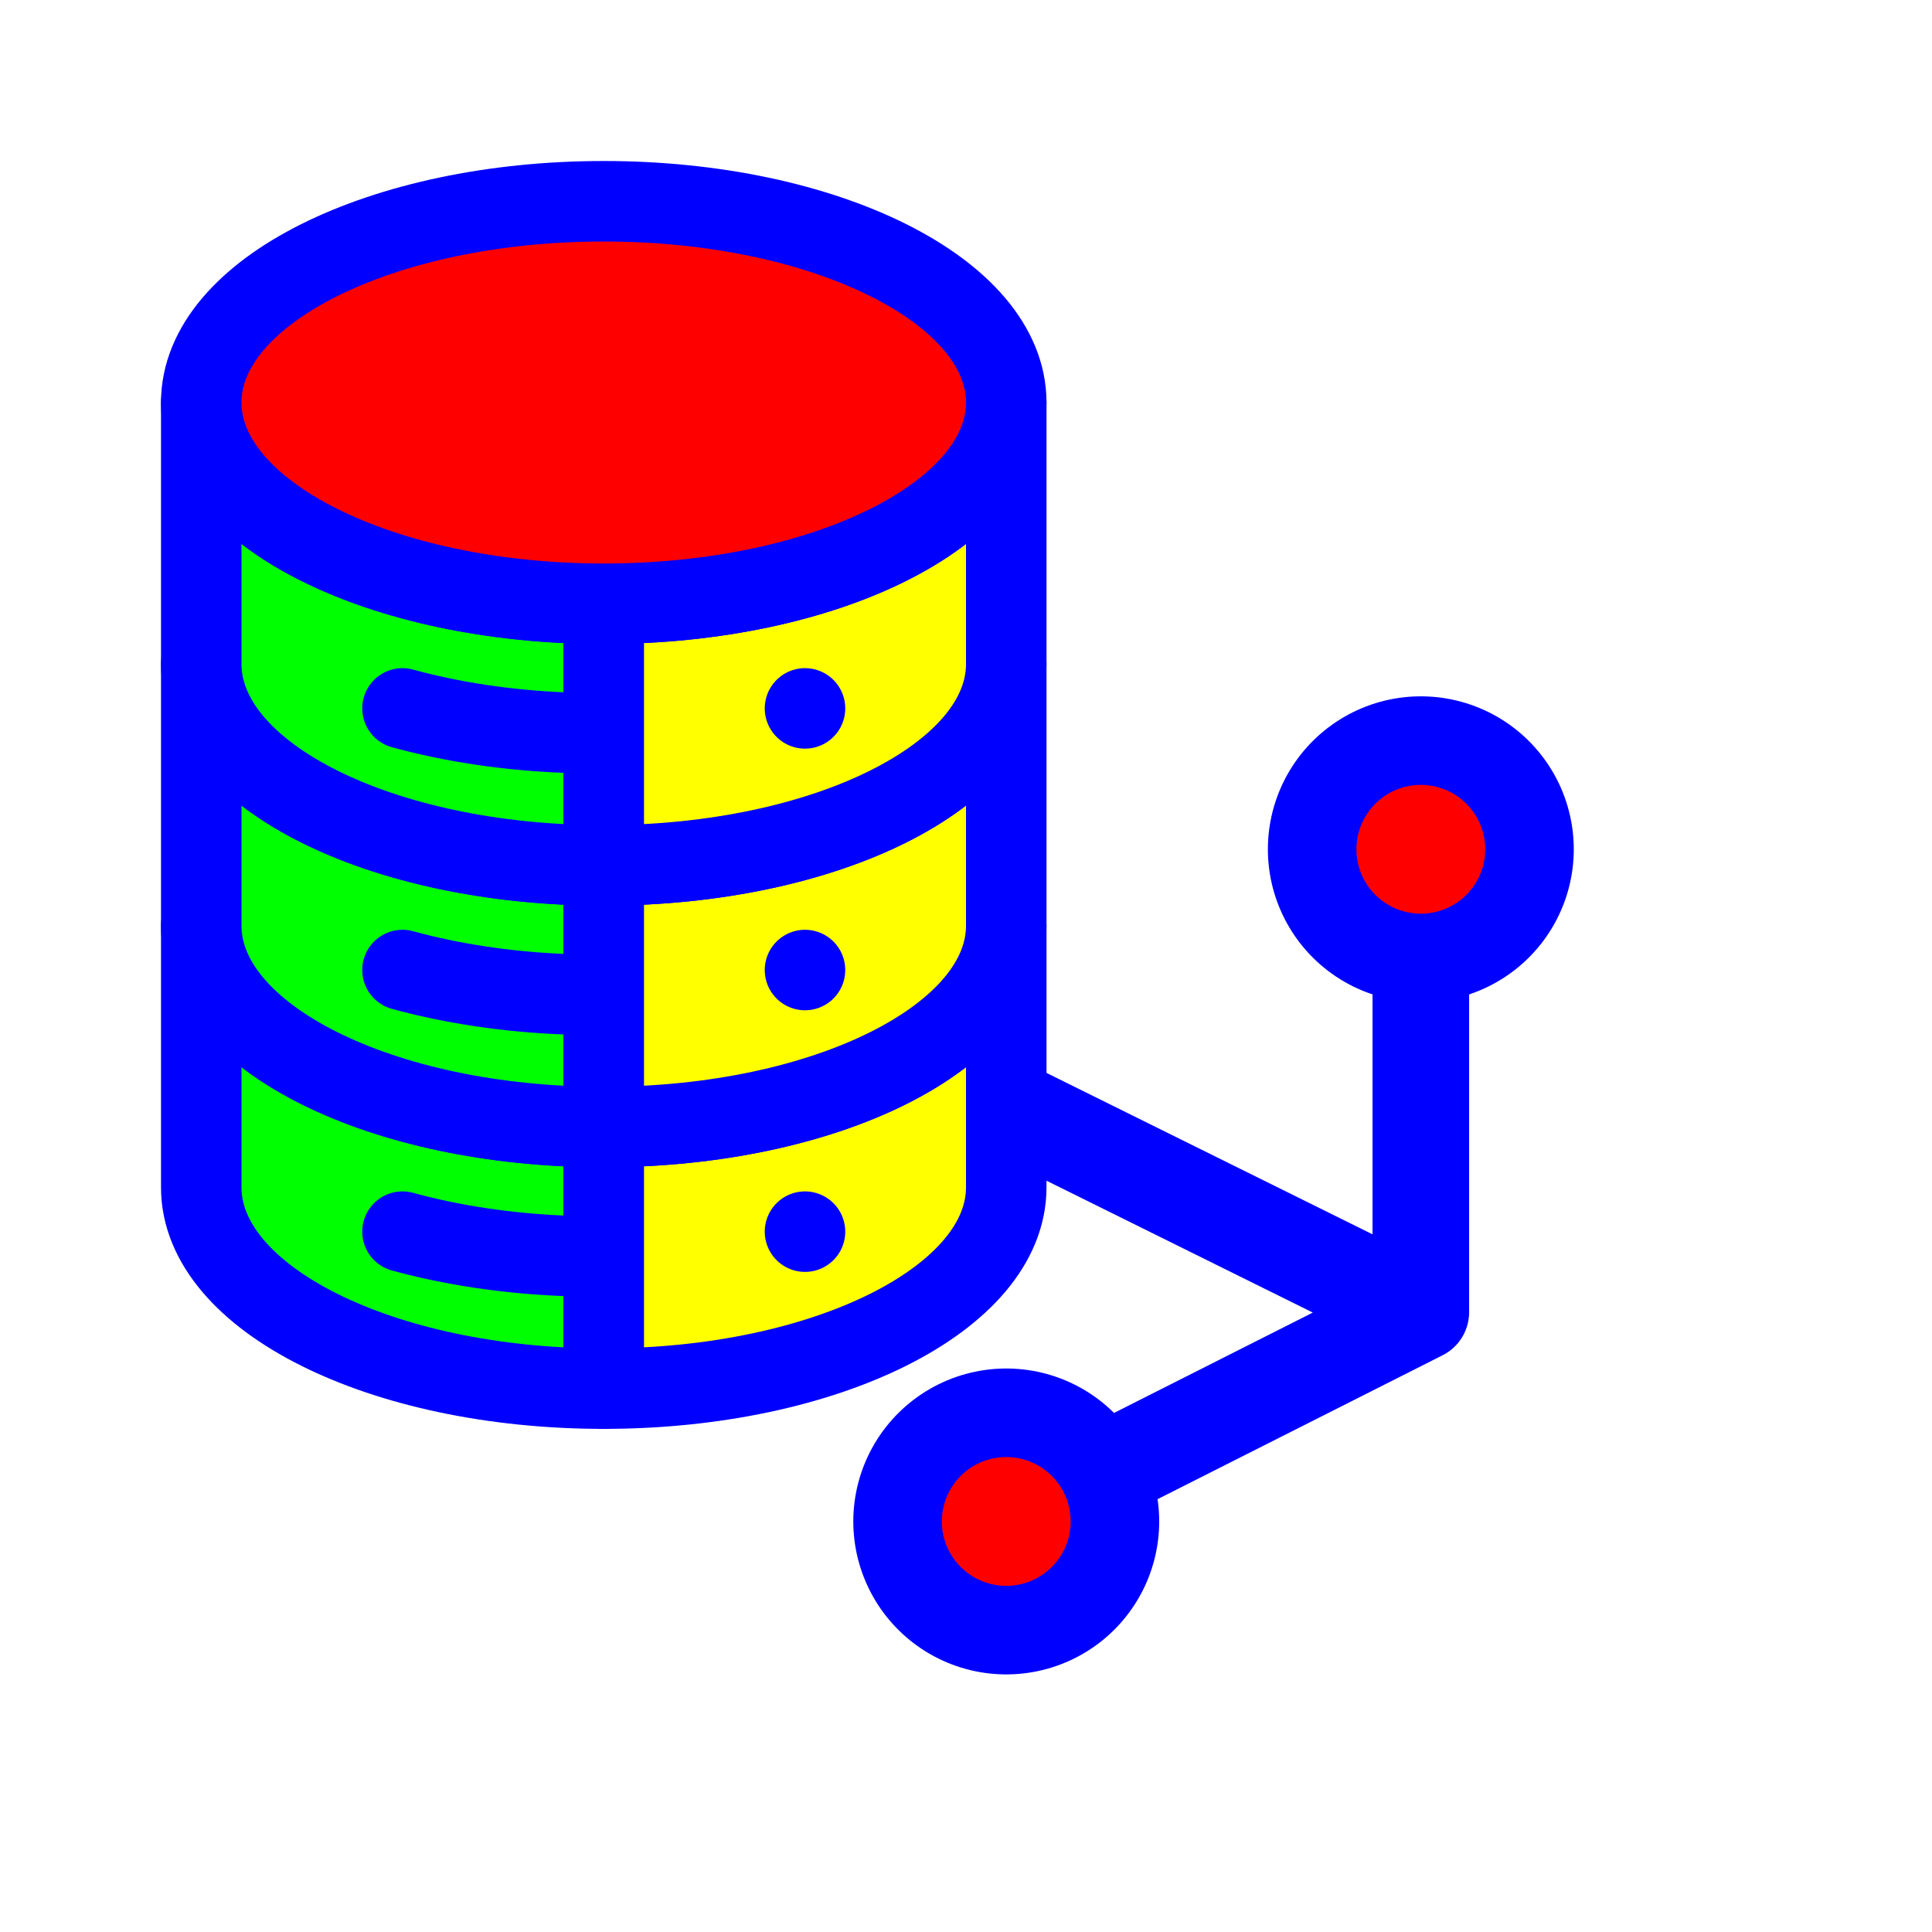
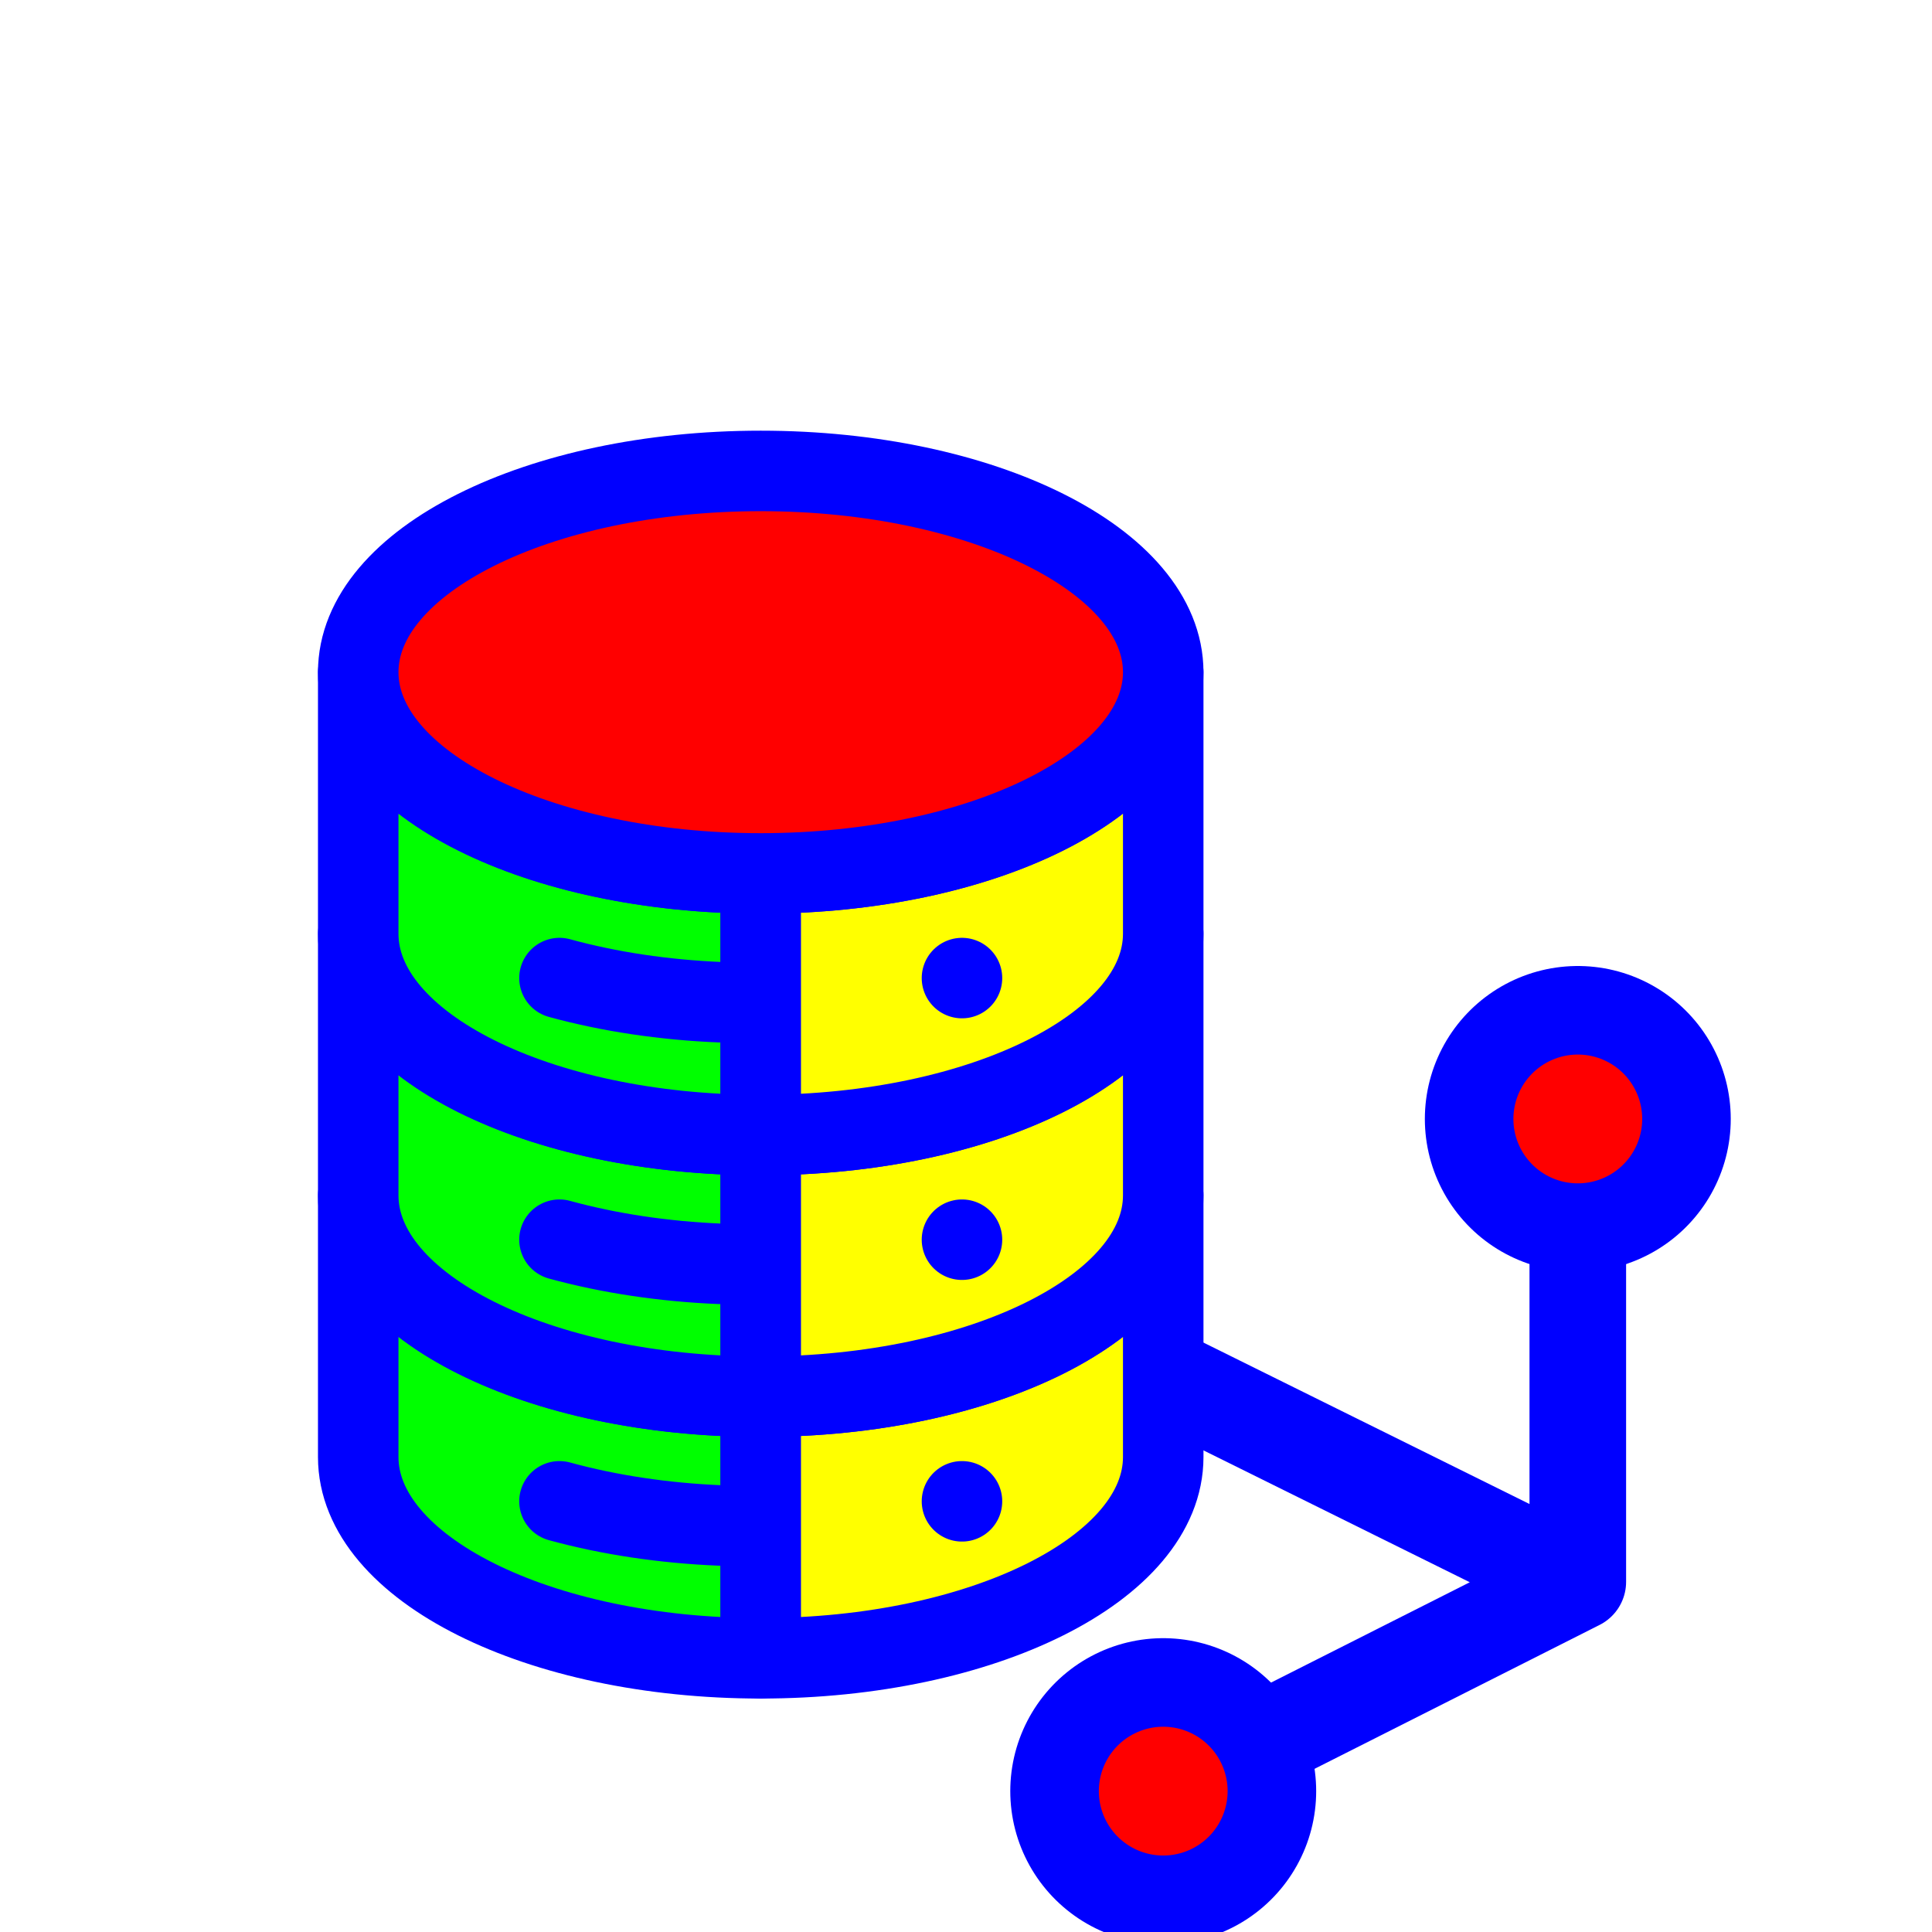
<svg xmlns="http://www.w3.org/2000/svg" width="48" height="48" viewBox="0 0 48 48" fill="none">
-   <path d="M35.3 21.1L35.3 32.6M35.3 32.6L25 27.5M35.3 32.6L25 37.8" stroke="#0000FF" stroke-width="2.4" stroke-linecap="round" stroke-linejoin="round" />
-   <path d="M5 23V29.5A10 5 0 0 0 15 34.5V28A10 5 0 0 1 5 23Z" fill="#00FF00" stroke="#0000FF" stroke-width="2" stroke-linejoin="round" />
-   <path d="M15 28V34.5A10 5 0 0 0 25 29.5V23A10 5 0 0 1 15 28Z" fill="#FFFF00" stroke="#0000FF" stroke-width="2" stroke-linejoin="round" />
-   <path d="M5 16.5V23A10 5 0 0 0 15 28V21.5A10 5 0 0 1 5 16.5Z" fill="#00FF00" stroke="#0000FF" stroke-width="2" stroke-linejoin="round" />
-   <path d="M15 21.5V28A10 5 0 0 0 25 23V16.5A10 5 0 0 1 15 21.5Z" fill="#FFFF00" stroke="#0000FF" stroke-width="2" stroke-linejoin="round" />
-   <path d="M5 10V16.5A10 5 0 0 0 15 21.5V15A10 5 0 0 1 5 10Z" fill="#00FF00" stroke="#0000FF" stroke-width="2" stroke-linejoin="round" />
-   <path d="M15 15V21.5A10 5 0 0 0 25 16.5V10A10 5 0 0 1 15 15Z" fill="#FFFF00" stroke="#0000FF" stroke-width="2" stroke-linejoin="round" />
-   <ellipse cx="15" cy="10" rx="10" ry="5" fill="#FF0000" stroke="#0000FF" stroke-width="2" />
-   <path d="M10 17.6A10 5 0 0 0 14 18.2M20 17.6L20 17.6M10 24.1A10 5 0 0 0 14 24.7M20 24.1L20 24.1M10 30.6A10 5 0 0 0 14 31.2M20 30.6L20 30.6" stroke="#0000FF" stroke-width="2" stroke-linecap="round" />
-   <path d="M35.3 21.1L35.3 21.1M25 37.8L25 37.8" stroke="#0000FF" stroke-width="7.6" stroke-linecap="round" />
-   <path d="M35.3 21.1L35.3 21.1M25 37.8L25 37.8" stroke="#FF0000" stroke-width="3.2" stroke-linecap="round" />
+   <g transform="translate(3.9 6.7)">
+     <path d="M35.3 21.1L35.3 32.6M35.3 32.6L25 27.5M35.3 32.6L25 37.8" stroke="#0000FF" stroke-width="2.4" stroke-linecap="round" stroke-linejoin="round" />
+     <path d="M5 23V29.5A10 5 0 0 0 15 34.5V28A10 5 0 0 1 5 23Z" fill="#00FF00" stroke="#0000FF" stroke-width="2" stroke-linejoin="round" />
+     <path d="M15 28V34.5A10 5 0 0 0 25 29.5V23A10 5 0 0 1 15 28Z" fill="#FFFF00" stroke="#0000FF" stroke-width="2" stroke-linejoin="round" />
+     <path d="M5 16.5V23A10 5 0 0 0 15 28V21.5A10 5 0 0 1 5 16.5Z" fill="#00FF00" stroke="#0000FF" stroke-width="2" stroke-linejoin="round" />
+     <path d="M15 21.5V28A10 5 0 0 0 25 23V16.5A10 5 0 0 1 15 21.5Z" fill="#FFFF00" stroke="#0000FF" stroke-width="2" stroke-linejoin="round" />
+     <path d="M5 10V16.5A10 5 0 0 0 15 21.5V15A10 5 0 0 1 5 10Z" fill="#00FF00" stroke="#0000FF" stroke-width="2" stroke-linejoin="round" />
+     <path d="M15 15V21.5A10 5 0 0 0 25 16.5V10A10 5 0 0 1 15 15Z" fill="#FFFF00" stroke="#0000FF" stroke-width="2" stroke-linejoin="round" />
+     <ellipse cx="15" cy="10" rx="10" ry="5" fill="#FF0000" stroke="#0000FF" stroke-width="2" />
+     <path d="M10 17.6A10 5 0 0 0 14 18.2M20 17.6L20 17.6M10 24.1A10 5 0 0 0 14 24.7M20 24.1L20 24.1M10 30.6A10 5 0 0 0 14 31.2M20 30.6L20 30.6" stroke="#0000FF" stroke-width="2" stroke-linecap="round" />
+     <path d="M35.3 21.1L35.3 21.1M25 37.8L25 37.8" stroke="#0000FF" stroke-width="7.6" stroke-linecap="round" />
+     <path d="M35.3 21.1L35.3 21.1M25 37.8L25 37.8" stroke="#FF0000" stroke-width="3.2" stroke-linecap="round" />
+   </g>
</svg>
